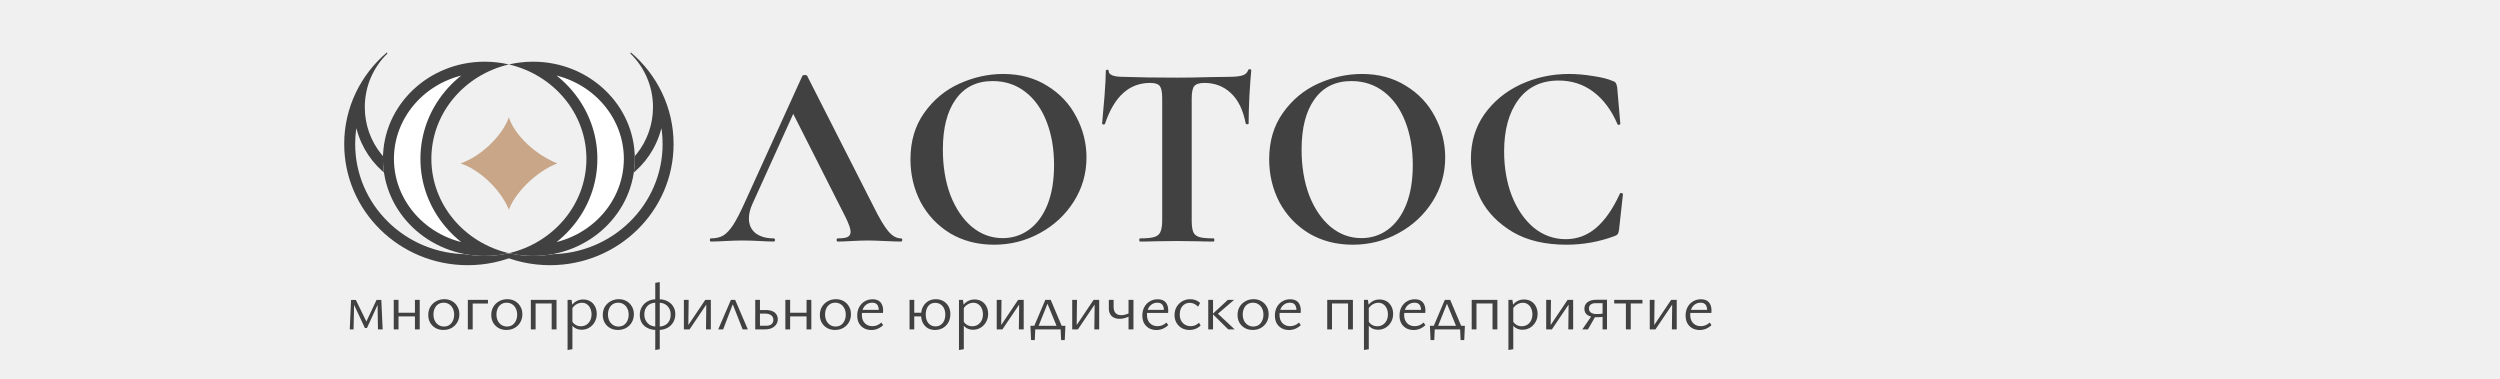
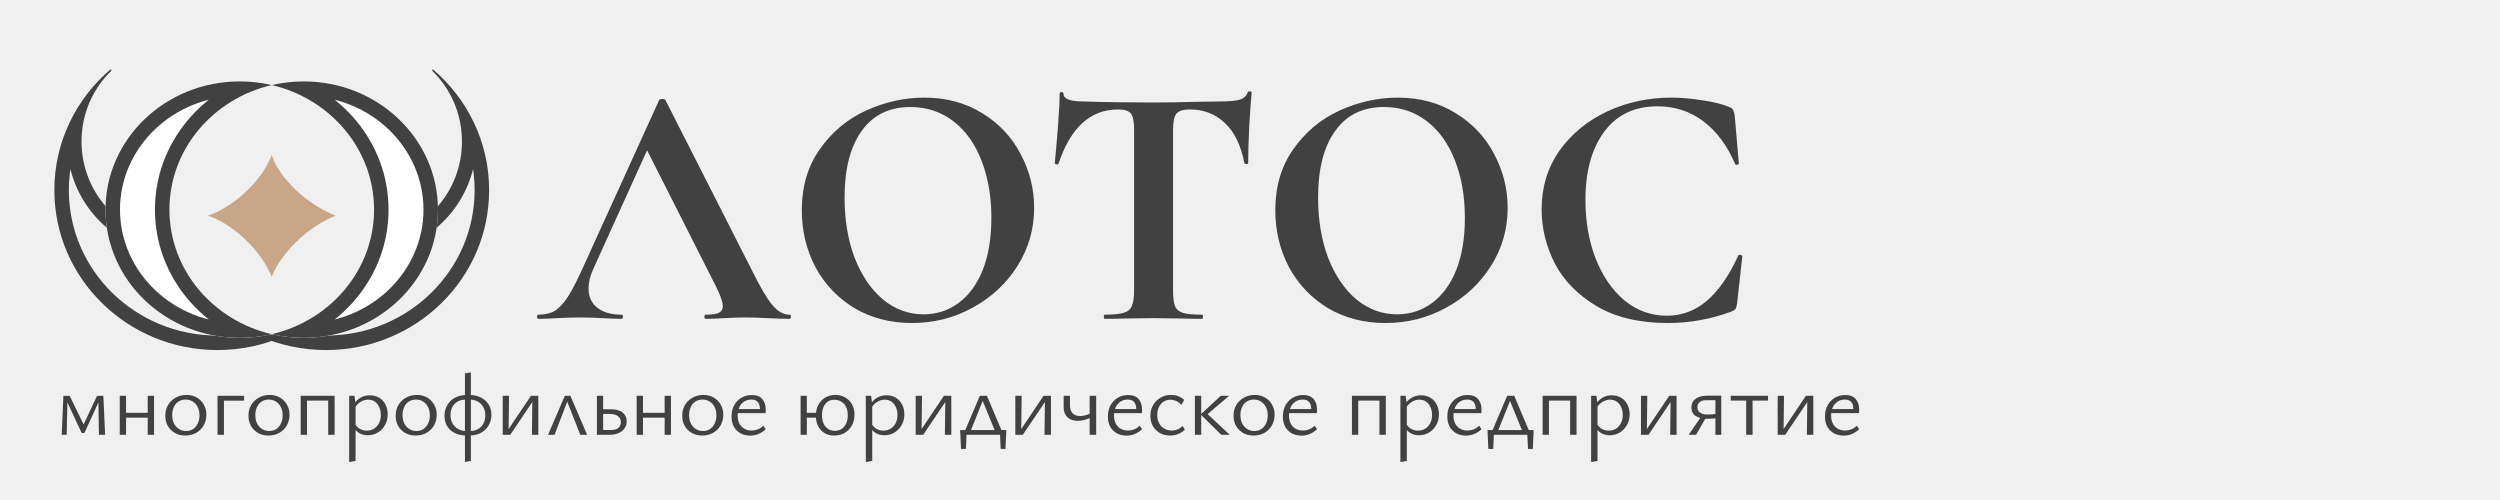
- <svg xmlns="http://www.w3.org/2000/svg" width="330" height="50" viewBox="0 0 330 69" fill="none">
+ <svg xmlns="http://www.w3.org/2000/svg" width="250" height="50" viewBox="0 0 330 69" fill="none">
  <mask id="path-1-inside-1_192_212" fill="white">
    <path fill-rule="evenodd" clip-rule="evenodd" d="M7.868 9.757C7.838 9.688 7.81 9.619 7.784 9.549C3.016 13.595 0 19.573 0 26.24C0 38.428 10.077 48.307 22.507 48.307C25.807 48.307 28.941 47.611 31.765 46.36C23.547 45.915 16.666 40.317 14.151 32.666C8.21 31.381 3.751 25.985 3.751 19.524C3.751 15.676 5.333 12.206 7.868 9.757Z" />
  </mask>
  <path d="M7.868 9.757L9.257 11.196L10.247 10.239L9.707 8.973L7.868 9.757ZM7.784 9.549L9.659 8.851L8.663 6.18L6.49 8.024L7.784 9.549ZM31.765 46.36L32.575 48.188L31.873 44.363L31.765 46.36ZM14.151 32.666L16.051 32.041L15.694 30.953L14.574 30.711L14.151 32.666ZM9.707 8.973C9.69 8.932 9.674 8.891 9.659 8.851L5.91 10.247C5.947 10.347 5.986 10.444 6.028 10.541L9.707 8.973ZM2 26.24C2 20.192 4.733 14.762 9.079 11.074L6.49 8.024C1.3 12.429 -2 18.953 -2 26.24H2ZM22.507 46.307C11.144 46.307 2 37.286 2 26.24H-2C-2 39.569 9.009 50.307 22.507 50.307V46.307ZM30.955 44.531C28.382 45.671 25.523 46.307 22.507 46.307V50.307C26.09 50.307 29.5 49.55 32.575 48.188L30.955 44.531ZM12.251 33.29C15.009 41.682 22.573 47.865 31.657 48.357L31.873 44.363C24.522 43.965 18.322 38.951 16.051 32.041L12.251 33.29ZM1.751 19.524C1.751 26.916 6.856 33.134 13.729 34.621L14.574 30.711C9.564 29.627 5.751 25.055 5.751 19.524H1.751ZM6.478 8.319C3.564 11.134 1.751 15.119 1.751 19.524H5.751C5.751 16.234 7.102 13.278 9.257 11.196L6.478 8.319Z" fill="#414141" mask="url(#path-1-inside-1_192_212)" />
  <mask id="path-3-inside-2_192_212" fill="white">
    <path fill-rule="evenodd" clip-rule="evenodd" d="M52.133 9.757C52.162 9.688 52.19 9.619 52.215 9.549C56.983 13.595 60 19.573 60 26.24C60 38.428 49.923 48.307 37.493 48.307C34.193 48.307 31.059 47.611 28.235 46.36C36.453 45.915 43.334 40.317 45.849 32.666C51.79 31.381 56.249 25.985 56.249 19.524C56.249 15.676 54.667 12.206 52.133 9.757Z" />
  </mask>
  <path d="M52.133 9.757L50.743 11.195L49.753 10.239L50.293 8.973L52.133 9.757ZM52.215 9.549L50.341 8.851L51.337 6.18L53.51 8.024L52.215 9.549ZM28.235 46.36L27.425 48.188L28.127 44.362L28.235 46.36ZM45.849 32.666L43.949 32.041L44.306 30.953L45.426 30.711L45.849 32.666ZM50.293 8.973C50.31 8.932 50.326 8.891 50.341 8.851L54.09 10.247C54.053 10.346 54.014 10.444 53.972 10.541L50.293 8.973ZM58 26.24C58 20.192 55.267 14.762 50.921 11.074L53.51 8.024C58.7 12.429 62 18.953 62 26.24H58ZM37.493 46.307C48.856 46.307 58 37.286 58 26.24H62C62 39.569 50.991 50.307 37.493 50.307V46.307ZM29.045 44.531C31.618 45.671 34.477 46.307 37.493 46.307V50.307C33.91 50.307 30.5 49.55 27.425 48.188L29.045 44.531ZM47.749 33.29C44.99 41.682 37.427 47.865 28.343 48.357L28.127 44.362C35.478 43.965 41.678 38.951 43.949 32.041L47.749 33.29ZM58.249 19.524C58.249 26.916 53.144 33.135 46.271 34.621L45.426 30.711C50.436 29.628 54.249 25.055 54.249 19.524H58.249ZM53.522 8.319C56.436 11.134 58.249 15.119 58.249 19.524H54.249C54.249 16.233 52.898 13.278 50.743 11.195L53.522 8.319Z" fill="#414141" mask="url(#path-3-inside-2_192_212)" />
  <path d="M38.824 29.771C35.023 31.204 31.161 35.053 30 38.196C28.4 34.252 24.27 30.707 21.177 29.771C25.047 28.45 28.89 24.588 30 21.345C30.547 23.48 33.654 27.668 38.824 29.771Z" fill="#C8A687" />
  <mask id="path-6-inside-3_192_212" fill="white">
    <path fill-rule="evenodd" clip-rule="evenodd" d="M30 46.117C38.104 44.227 44.118 37.248 44.118 28.928C44.118 20.608 38.104 13.629 30 11.739C31.414 11.409 32.892 11.234 34.412 11.234C44.646 11.234 52.941 19.156 52.941 28.928C52.941 38.7 44.646 46.622 34.412 46.622C32.892 46.622 31.414 46.447 30 46.117ZM30 46.117C28.586 46.447 27.109 46.622 25.588 46.622C15.355 46.622 7.059 38.7 7.059 28.928C7.059 19.156 15.355 11.234 25.588 11.234C27.109 11.234 28.586 11.409 30 11.739C21.897 13.629 15.883 20.608 15.883 28.928C15.883 37.248 21.897 44.227 30 46.117Z" />
  </mask>
  <path fill-rule="evenodd" clip-rule="evenodd" d="M30 46.117C38.104 44.227 44.118 37.248 44.118 28.928C44.118 20.608 38.104 13.629 30 11.739C31.414 11.409 32.892 11.234 34.412 11.234C44.646 11.234 52.941 19.156 52.941 28.928C52.941 38.7 44.646 46.622 34.412 46.622C32.892 46.622 31.414 46.447 30 46.117ZM30 46.117C28.586 46.447 27.109 46.622 25.588 46.622C15.355 46.622 7.059 38.7 7.059 28.928C7.059 19.156 15.355 11.234 25.588 11.234C27.109 11.234 28.586 11.409 30 11.739C21.897 13.629 15.883 20.608 15.883 28.928C15.883 37.248 21.897 44.227 30 46.117Z" fill="white" />
  <path d="M42.118 28.928C42.118 36.239 36.824 42.472 29.546 44.17L30.454 48.065C39.384 45.983 46.118 38.258 46.118 28.928H42.118ZM29.546 13.687C36.824 15.384 42.118 21.617 42.118 28.928H46.118C46.118 19.599 39.384 11.874 30.454 9.791L29.546 13.687ZM30.454 13.687C31.72 13.391 33.045 13.234 34.412 13.234V9.234C32.738 9.234 31.108 9.427 29.546 9.791L30.454 13.687ZM34.412 13.234C43.629 13.234 50.941 20.347 50.941 28.928H54.941C54.941 17.965 45.662 9.234 34.412 9.234V13.234ZM50.941 28.928C50.941 37.51 43.629 44.622 34.412 44.622V48.622C45.662 48.622 54.941 39.891 54.941 28.928H50.941ZM34.412 44.622C33.045 44.622 31.72 44.465 30.454 44.17L29.546 48.065C31.108 48.429 32.738 48.622 34.412 48.622V44.622ZM29.546 44.17C28.28 44.465 26.955 44.622 25.588 44.622V48.622C27.262 48.622 28.892 48.429 30.454 48.065L29.546 44.17ZM25.588 44.622C16.372 44.622 9.059 37.51 9.059 28.928H5.059C5.059 39.891 14.338 48.622 25.588 48.622V44.622ZM9.059 28.928C9.059 20.347 16.372 13.234 25.588 13.234V9.234C14.338 9.234 5.059 17.965 5.059 28.928H9.059ZM25.588 13.234C26.955 13.234 28.28 13.391 29.546 13.687L30.454 9.791C28.892 9.427 27.262 9.234 25.588 9.234V13.234ZM17.883 28.928C17.883 21.617 23.177 15.384 30.454 13.687L29.546 9.791C20.617 11.874 13.883 19.599 13.883 28.928H17.883ZM30.454 44.17C23.177 42.472 17.883 36.239 17.883 28.928H13.883C13.883 38.258 20.617 45.983 29.546 48.065L30.454 44.17Z" fill="#414141" mask="url(#path-6-inside-3_192_212)" />
  <path d="M66.808 44C66.68 44 66.616 43.904 66.616 43.712C66.616 43.52 66.68 43.424 66.808 43.424C67.704 43.424 68.456 43.248 69.064 42.896C69.672 42.512 70.28 41.856 70.888 40.928C71.496 39.968 72.216 38.56 73.048 36.704L83.464 13.808C83.528 13.712 83.672 13.664 83.896 13.664C84.152 13.664 84.296 13.712 84.328 13.808L96.328 37.424C97.448 39.696 98.376 41.264 99.112 42.128C99.848 42.992 100.616 43.424 101.416 43.424C101.576 43.424 101.656 43.52 101.656 43.712C101.656 43.904 101.576 44 101.416 44C100.776 44 99.784 43.968 98.44 43.904C97.032 43.84 96.024 43.808 95.416 43.808C94.616 43.808 93.64 43.84 92.488 43.904C91.4 43.968 90.536 44 89.896 44C89.768 44 89.704 43.904 89.704 43.712C89.704 43.52 89.768 43.424 89.896 43.424C90.728 43.424 91.32 43.344 91.672 43.184C92.056 42.992 92.248 42.672 92.248 42.224C92.248 41.68 91.928 40.768 91.288 39.488L81.544 20.24L83.896 16.112L74.344 37.184C73.928 38.112 73.72 38.976 73.72 39.776C73.72 40.928 74.12 41.824 74.92 42.464C75.752 43.104 76.856 43.424 78.232 43.424C78.392 43.424 78.472 43.52 78.472 43.712C78.472 43.904 78.392 44 78.232 44C77.656 44 76.824 43.968 75.736 43.904C74.52 43.84 73.464 43.808 72.568 43.808C71.704 43.808 70.664 43.84 69.448 43.904C68.36 43.968 67.48 44 66.808 44ZM118.365 44.576C115.389 44.576 112.733 43.888 110.397 42.512C108.093 41.104 106.301 39.216 105.021 36.848C103.773 34.448 103.149 31.84 103.149 29.024C103.149 25.728 103.981 22.912 105.645 20.576C107.309 18.208 109.437 16.432 112.029 15.248C114.653 14.064 117.325 13.472 120.045 13.472C123.085 13.472 125.757 14.192 128.061 15.632C130.365 17.04 132.125 18.912 133.341 21.248C134.589 23.584 135.213 26.064 135.213 28.688C135.213 31.6 134.445 34.272 132.909 36.704C131.373 39.136 129.309 41.056 126.717 42.464C124.157 43.872 121.373 44.576 118.365 44.576ZM119.949 43.376C121.741 43.376 123.341 42.864 124.749 41.84C126.189 40.784 127.309 39.264 128.109 37.28C128.909 35.264 129.309 32.864 129.309 30.08C129.309 27.136 128.861 24.512 127.965 22.208C127.069 19.872 125.773 18.048 124.077 16.736C122.381 15.424 120.397 14.768 118.125 14.768C115.213 14.768 112.973 15.872 111.405 18.08C109.837 20.256 109.053 23.312 109.053 27.248C109.053 30.352 109.517 33.136 110.445 35.6C111.405 38.032 112.701 39.936 114.333 41.312C115.997 42.688 117.869 43.376 119.949 43.376ZM146.797 15.104C142.989 15.104 140.253 17.584 138.589 22.544C138.557 22.64 138.461 22.688 138.301 22.688C138.141 22.656 138.061 22.592 138.061 22.496C138.189 21.216 138.333 19.568 138.493 17.552C138.653 15.504 138.733 13.968 138.733 12.944C138.733 12.784 138.813 12.704 138.973 12.704C139.165 12.704 139.261 12.784 139.261 12.944C139.261 13.648 140.173 14 141.997 14C144.749 14.096 147.965 14.144 151.645 14.144C153.533 14.144 155.533 14.112 157.645 14.048L160.909 14C162.125 14 163.005 13.92 163.549 13.76C164.125 13.6 164.493 13.28 164.653 12.8C164.685 12.672 164.781 12.608 164.941 12.608C165.133 12.608 165.229 12.672 165.229 12.8C165.133 13.76 165.021 15.296 164.893 17.408C164.797 19.52 164.749 21.216 164.749 22.496C164.749 22.592 164.669 22.64 164.509 22.64C164.349 22.64 164.253 22.592 164.221 22.496C163.741 20.032 162.845 18.192 161.533 16.976C160.221 15.728 158.605 15.104 156.685 15.104C155.757 15.104 155.133 15.312 154.813 15.728C154.525 16.112 154.381 16.864 154.381 17.984V40.112C154.381 41.104 154.477 41.824 154.669 42.272C154.861 42.72 155.229 43.024 155.773 43.184C156.317 43.344 157.181 43.424 158.365 43.424C158.461 43.424 158.509 43.52 158.509 43.712C158.509 43.904 158.461 44 158.365 44C157.213 44 156.301 43.984 155.629 43.952L151.645 43.904L147.757 43.952C147.085 43.984 146.157 44 144.973 44C144.877 44 144.829 43.904 144.829 43.712C144.829 43.52 144.877 43.424 144.973 43.424C146.125 43.424 146.973 43.344 147.517 43.184C148.093 43.024 148.477 42.72 148.669 42.272C148.893 41.792 149.005 41.072 149.005 40.112V17.888C149.005 16.8 148.861 16.064 148.573 15.68C148.285 15.296 147.693 15.104 146.797 15.104ZM183.709 44.576C180.733 44.576 178.077 43.888 175.741 42.512C173.437 41.104 171.645 39.216 170.365 36.848C169.117 34.448 168.493 31.84 168.493 29.024C168.493 25.728 169.325 22.912 170.989 20.576C172.653 18.208 174.781 16.432 177.373 15.248C179.997 14.064 182.669 13.472 185.389 13.472C188.429 13.472 191.101 14.192 193.405 15.632C195.709 17.04 197.469 18.912 198.685 21.248C199.933 23.584 200.557 26.064 200.557 28.688C200.557 31.6 199.789 34.272 198.253 36.704C196.717 39.136 194.653 41.056 192.061 42.464C189.501 43.872 186.717 44.576 183.709 44.576ZM185.293 43.376C187.085 43.376 188.685 42.864 190.093 41.84C191.533 40.784 192.653 39.264 193.453 37.28C194.253 35.264 194.653 32.864 194.653 30.08C194.653 27.136 194.205 24.512 193.309 22.208C192.413 19.872 191.117 18.048 189.421 16.736C187.725 15.424 185.741 14.768 183.469 14.768C180.557 14.768 178.317 15.872 176.749 18.08C175.181 20.256 174.397 23.312 174.397 27.248C174.397 30.352 174.861 33.136 175.789 35.6C176.749 38.032 178.045 39.936 179.677 41.312C181.341 42.688 183.213 43.376 185.293 43.376ZM223.099 13.472C224.507 13.472 225.979 13.6 227.515 13.856C229.051 14.08 230.251 14.384 231.115 14.768C231.403 14.864 231.579 14.992 231.643 15.152C231.739 15.28 231.819 15.52 231.883 15.872L232.459 22.544C232.459 22.64 232.379 22.704 232.219 22.736C232.059 22.768 231.963 22.72 231.931 22.592C230.843 20.064 229.387 18.112 227.563 16.736C225.739 15.36 223.627 14.672 221.227 14.672C218.059 14.672 215.611 15.84 213.883 18.176C212.155 20.512 211.291 23.648 211.291 27.584C211.291 30.528 211.755 33.216 212.683 35.648C213.643 38.08 214.971 40.016 216.667 41.456C218.395 42.864 220.347 43.568 222.523 43.568C224.571 43.568 226.395 42.896 227.995 41.552C229.627 40.176 231.083 38.096 232.363 35.312C232.395 35.184 232.491 35.136 232.651 35.168C232.843 35.2 232.939 35.264 232.939 35.36L232.219 41.888C232.155 42.272 232.075 42.528 231.979 42.656C231.915 42.752 231.739 42.864 231.451 42.992C228.603 44.048 225.675 44.576 222.667 44.576C218.763 44.576 215.499 43.808 212.875 42.272C210.251 40.704 208.315 38.736 207.067 36.368C205.851 33.968 205.243 31.472 205.243 28.88C205.243 25.84 206.059 23.152 207.691 20.816C209.355 18.48 211.547 16.672 214.267 15.392C217.019 14.112 219.963 13.472 223.099 13.472Z" fill="#414141" />
  <path d="M1.014 60L1.248 54.631H1.82L1.703 60H1.014ZM6.149 60L6.071 55.034L6.383 54.878L4.147 59.753H3.77L1.599 55.099L1.651 54.631H2.119L4.16 58.817H3.926L5.889 54.631H6.76L7.007 60H6.149ZM12.886 60V54.618H13.757V60H12.886ZM9.025 60V54.618H9.896V60H9.025ZM9.441 57.634V56.971H13.341V57.634H9.441ZM18.054 60.104C17.525 60.104 17.053 59.987 16.637 59.753C16.229 59.519 15.904 59.198 15.662 58.791C15.428 58.375 15.311 57.903 15.311 57.374C15.311 56.819 15.436 56.325 15.688 55.892C15.948 55.459 16.299 55.121 16.741 54.878C17.183 54.627 17.681 54.501 18.236 54.501C18.764 54.501 19.232 54.618 19.64 54.852C20.056 55.086 20.381 55.411 20.615 55.827C20.857 56.234 20.979 56.702 20.979 57.231C20.979 57.786 20.853 58.28 20.602 58.713C20.35 59.146 20.004 59.489 19.562 59.74C19.12 59.983 18.617 60.104 18.054 60.104ZM18.171 59.48C18.561 59.48 18.894 59.385 19.172 59.194C19.449 58.995 19.661 58.73 19.809 58.401C19.956 58.072 20.03 57.712 20.03 57.322C20.03 56.871 19.943 56.486 19.77 56.165C19.605 55.836 19.38 55.584 19.094 55.411C18.808 55.229 18.483 55.138 18.119 55.138C17.737 55.138 17.404 55.233 17.118 55.424C16.84 55.606 16.628 55.862 16.481 56.191C16.333 56.512 16.26 56.871 16.26 57.27C16.26 57.721 16.342 58.111 16.507 58.44C16.68 58.769 16.91 59.025 17.196 59.207C17.49 59.389 17.815 59.48 18.171 59.48ZM22.52 60V54.618H23.404V60H22.52ZM22.975 55.294V54.618H26.186V55.294H22.975ZM29.53 60.104C29.002 60.104 28.529 59.987 28.113 59.753C27.706 59.519 27.381 59.198 27.138 58.791C26.904 58.375 26.787 57.903 26.787 57.374C26.787 56.819 26.913 56.325 27.164 55.892C27.424 55.459 27.775 55.121 28.217 54.878C28.659 54.627 29.157 54.501 29.712 54.501C30.241 54.501 30.709 54.618 31.116 54.852C31.532 55.086 31.857 55.411 32.091 55.827C32.334 56.234 32.455 56.702 32.455 57.231C32.455 57.786 32.33 58.28 32.078 58.713C31.827 59.146 31.48 59.489 31.038 59.74C30.596 59.983 30.093 60.104 29.53 60.104ZM29.647 59.48C30.037 59.48 30.371 59.385 30.648 59.194C30.925 58.995 31.138 58.73 31.285 58.401C31.433 58.072 31.506 57.712 31.506 57.322C31.506 56.871 31.419 56.486 31.246 56.165C31.081 55.836 30.856 55.584 30.57 55.411C30.284 55.229 29.959 55.138 29.595 55.138C29.214 55.138 28.88 55.233 28.594 55.424C28.317 55.606 28.105 55.862 27.957 56.191C27.81 56.512 27.736 56.871 27.736 57.27C27.736 57.721 27.819 58.111 27.983 58.44C28.157 58.769 28.386 59.025 28.672 59.207C28.967 59.389 29.292 59.48 29.647 59.48ZM37.792 60V54.618H38.676V60H37.792ZM33.996 60V54.618H34.867V60H33.996ZM34.412 55.281V54.618H38.247V55.281H34.412ZM43.248 60.065C42.78 60.065 42.368 59.952 42.013 59.727C41.666 59.502 41.402 59.177 41.22 58.752L41.467 58.466C41.649 58.778 41.879 59.016 42.156 59.181C42.442 59.346 42.758 59.428 43.105 59.428C43.495 59.428 43.833 59.337 44.119 59.155C44.413 58.964 44.643 58.709 44.808 58.388C44.972 58.059 45.055 57.682 45.055 57.257C45.055 56.858 44.981 56.503 44.834 56.191C44.695 55.87 44.496 55.619 44.236 55.437C43.976 55.246 43.664 55.151 43.3 55.151C42.979 55.151 42.658 55.238 42.338 55.411C42.017 55.576 41.731 55.857 41.48 56.256L41.155 56.074C41.441 55.554 41.779 55.173 42.169 54.93C42.559 54.679 43.01 54.553 43.521 54.553C44.023 54.553 44.461 54.666 44.834 54.891C45.206 55.116 45.492 55.428 45.692 55.827C45.9 56.217 46.004 56.668 46.004 57.179C46.004 57.734 45.878 58.228 45.627 58.661C45.384 59.094 45.055 59.437 44.639 59.688C44.231 59.939 43.768 60.065 43.248 60.065ZM40.687 63.757V54.618H41.415L41.571 55.749V63.614L40.687 63.757ZM49.843 60.104C49.314 60.104 48.842 59.987 48.426 59.753C48.018 59.519 47.693 59.198 47.451 58.791C47.217 58.375 47.1 57.903 47.1 57.374C47.1 56.819 47.225 56.325 47.477 55.892C47.737 55.459 48.088 55.121 48.53 54.878C48.972 54.627 49.47 54.501 50.025 54.501C50.553 54.501 51.021 54.618 51.429 54.852C51.845 55.086 52.17 55.411 52.404 55.827C52.646 56.234 52.768 56.702 52.768 57.231C52.768 57.786 52.642 58.28 52.391 58.713C52.139 59.146 51.793 59.489 51.351 59.74C50.909 59.983 50.406 60.104 49.843 60.104ZM49.96 59.48C50.35 59.48 50.683 59.385 50.961 59.194C51.238 58.995 51.45 58.73 51.598 58.401C51.745 58.072 51.819 57.712 51.819 57.322C51.819 56.871 51.732 56.486 51.559 56.165C51.394 55.836 51.169 55.584 50.883 55.411C50.597 55.229 50.272 55.138 49.908 55.138C49.526 55.138 49.193 55.233 48.907 55.424C48.629 55.606 48.417 55.862 48.27 56.191C48.122 56.512 48.049 56.871 48.049 57.27C48.049 57.721 48.131 58.111 48.296 58.44C48.469 58.769 48.699 59.025 48.985 59.207C49.279 59.389 49.604 59.48 49.96 59.48ZM56.662 63.757V51.524L57.481 51.381V63.614L56.662 63.757ZM56.87 60.104C56.289 60.104 55.769 59.996 55.31 59.779C54.851 59.562 54.491 59.25 54.231 58.843C53.971 58.427 53.841 57.937 53.841 57.374C53.841 56.828 53.967 56.343 54.218 55.918C54.469 55.485 54.82 55.142 55.271 54.891C55.73 54.64 56.263 54.514 56.87 54.514V55.138C56.376 55.138 55.964 55.233 55.635 55.424C55.314 55.615 55.072 55.87 54.907 56.191C54.751 56.512 54.673 56.871 54.673 57.27C54.673 57.712 54.764 58.098 54.946 58.427C55.137 58.756 55.392 59.016 55.713 59.207C56.042 59.389 56.428 59.48 56.87 59.48V60.104ZM57.338 60.104V59.48C57.771 59.48 58.144 59.393 58.456 59.22C58.777 59.047 59.024 58.8 59.197 58.479C59.379 58.15 59.47 57.764 59.47 57.322C59.47 56.88 59.379 56.499 59.197 56.178C59.024 55.857 58.777 55.606 58.456 55.424C58.144 55.242 57.771 55.147 57.338 55.138V54.514C57.901 54.514 58.404 54.627 58.846 54.852C59.297 55.069 59.652 55.381 59.912 55.788C60.181 56.187 60.315 56.668 60.315 57.231C60.315 57.777 60.189 58.267 59.938 58.7C59.687 59.125 59.34 59.463 58.898 59.714C58.456 59.957 57.936 60.087 57.338 60.104ZM65.905 60L65.97 54.618H66.789V60H65.905ZM61.875 60V54.618H62.746L62.681 60H61.875ZM62.421 60V59.61L65.775 54.618H66.269V55.021L62.915 60H62.421ZM68.131 60L70.445 54.618H71.212L73.526 60H72.577L70.588 54.943H70.965L69.028 60H68.131ZM74.875 60V54.618H75.733V59.337H76.877C77.285 59.337 77.601 59.246 77.826 59.064C78.06 58.873 78.177 58.609 78.177 58.271C78.177 57.916 78.047 57.638 77.787 57.439C77.527 57.231 77.163 57.127 76.695 57.127H75.525V56.477H76.851C77.181 56.477 77.475 56.516 77.735 56.594C78.004 56.663 78.229 56.772 78.411 56.919C78.593 57.066 78.732 57.24 78.827 57.439C78.931 57.638 78.983 57.868 78.983 58.128C78.983 58.501 78.884 58.83 78.684 59.116C78.494 59.393 78.225 59.61 77.878 59.766C77.532 59.922 77.12 60 76.643 60H74.875ZM84.221 60V54.618H85.092V60H84.221ZM80.36 60V54.618H81.231V60H80.36ZM80.776 57.634V56.971H84.676V57.634H80.776ZM89.389 60.104C88.86 60.104 88.388 59.987 87.972 59.753C87.564 59.519 87.239 59.198 86.997 58.791C86.763 58.375 86.646 57.903 86.646 57.374C86.646 56.819 86.771 56.325 87.023 55.892C87.283 55.459 87.634 55.121 88.076 54.878C88.518 54.627 89.016 54.501 89.571 54.501C90.099 54.501 90.567 54.618 90.975 54.852C91.391 55.086 91.716 55.411 91.95 55.827C92.192 56.234 92.314 56.702 92.314 57.231C92.314 57.786 92.188 58.28 91.937 58.713C91.685 59.146 91.339 59.489 90.897 59.74C90.455 59.983 89.952 60.104 89.389 60.104ZM89.506 59.48C89.896 59.48 90.229 59.385 90.507 59.194C90.784 58.995 90.996 58.73 91.144 58.401C91.291 58.072 91.365 57.712 91.365 57.322C91.365 56.871 91.278 56.486 91.105 56.165C90.94 55.836 90.715 55.584 90.429 55.411C90.143 55.229 89.818 55.138 89.454 55.138C89.072 55.138 88.739 55.233 88.453 55.424C88.175 55.606 87.963 55.862 87.816 56.191C87.668 56.512 87.595 56.871 87.595 57.27C87.595 57.721 87.677 58.111 87.842 58.44C88.015 58.769 88.245 59.025 88.531 59.207C88.825 59.389 89.15 59.48 89.506 59.48ZM96.052 60.117C95.54 60.117 95.09 60.013 94.7 59.805C94.31 59.588 94.002 59.285 93.777 58.895C93.56 58.496 93.452 58.028 93.452 57.491C93.452 56.893 93.573 56.373 93.816 55.931C94.067 55.48 94.401 55.134 94.817 54.891C95.242 54.64 95.718 54.514 96.247 54.514C96.888 54.514 97.369 54.696 97.69 55.06C98.01 55.424 98.171 55.922 98.171 56.555C98.171 56.624 98.166 56.702 98.158 56.789C98.158 56.867 98.153 56.941 98.145 57.01H97.378V56.555C97.378 56.087 97.282 55.736 97.092 55.502C96.901 55.259 96.602 55.138 96.195 55.138C95.814 55.138 95.48 55.233 95.194 55.424C94.908 55.606 94.687 55.862 94.531 56.191C94.375 56.52 94.297 56.915 94.297 57.374C94.297 57.998 94.475 58.496 94.83 58.869C95.185 59.233 95.649 59.415 96.221 59.415C96.516 59.415 96.797 59.363 97.066 59.259C97.335 59.155 97.594 58.986 97.846 58.752L98.171 59.233C97.937 59.45 97.698 59.623 97.456 59.753C97.222 59.883 96.988 59.974 96.754 60.026C96.52 60.087 96.286 60.117 96.052 60.117ZM93.946 57.01L94.063 56.451H98.028V57.01H93.946ZM102.983 60V54.618H103.841V60H102.983ZM103.399 57.634V56.971H105.505V57.634H103.399ZM107.611 60.104C107.108 60.104 106.666 59.991 106.285 59.766C105.903 59.532 105.609 59.211 105.401 58.804C105.193 58.397 105.089 57.92 105.089 57.374C105.089 56.802 105.201 56.304 105.427 55.879C105.661 55.446 105.977 55.108 106.376 54.865C106.783 54.622 107.251 54.501 107.78 54.501C108.291 54.501 108.746 54.618 109.145 54.852C109.543 55.077 109.855 55.394 110.081 55.801C110.306 56.208 110.419 56.685 110.419 57.231C110.419 57.812 110.293 58.319 110.042 58.752C109.799 59.177 109.465 59.51 109.041 59.753C108.625 59.987 108.148 60.104 107.611 60.104ZM107.702 59.454C108.083 59.454 108.408 59.359 108.677 59.168C108.945 58.977 109.149 58.722 109.288 58.401C109.426 58.072 109.496 57.708 109.496 57.309C109.496 56.633 109.322 56.109 108.976 55.736C108.629 55.355 108.187 55.164 107.65 55.164C107.104 55.164 106.679 55.363 106.376 55.762C106.081 56.161 105.934 56.668 105.934 57.283C105.934 57.968 106.098 58.501 106.428 58.882C106.757 59.263 107.182 59.454 107.702 59.454ZM114.545 60.065C114.077 60.065 113.665 59.952 113.31 59.727C112.963 59.502 112.699 59.177 112.517 58.752L112.764 58.466C112.946 58.778 113.175 59.016 113.453 59.181C113.739 59.346 114.055 59.428 114.402 59.428C114.792 59.428 115.13 59.337 115.416 59.155C115.71 58.964 115.94 58.709 116.105 58.388C116.269 58.059 116.352 57.682 116.352 57.257C116.352 56.858 116.278 56.503 116.131 56.191C115.992 55.87 115.793 55.619 115.533 55.437C115.273 55.246 114.961 55.151 114.597 55.151C114.276 55.151 113.955 55.238 113.635 55.411C113.314 55.576 113.028 55.857 112.777 56.256L112.452 56.074C112.738 55.554 113.076 55.173 113.466 54.93C113.856 54.679 114.306 54.553 114.818 54.553C115.32 54.553 115.758 54.666 116.131 54.891C116.503 55.116 116.789 55.428 116.989 55.827C117.197 56.217 117.301 56.668 117.301 57.179C117.301 57.734 117.175 58.228 116.924 58.661C116.681 59.094 116.352 59.437 115.936 59.688C115.528 59.939 115.065 60.065 114.545 60.065ZM111.984 63.757V54.618H112.712L112.868 55.749V63.614L111.984 63.757ZM122.895 60L122.96 54.618H123.779V60H122.895ZM118.865 60V54.618H119.736L119.671 60H118.865ZM119.411 60V59.61L122.765 54.618H123.259V55.021L119.905 60H119.411ZM125.432 60L127.72 54.618H128.695L130.97 60H130.021L127.993 55.034H128.227L126.238 60H125.432ZM125.12 61.95L125.003 59.35H125.913L125.796 61.95H125.12ZM125.432 60L125.003 59.35H131.373L130.983 60H125.432ZM130.593 61.95L130.476 59.35H131.373L131.256 61.95H130.593ZM136.644 60L136.709 54.618H137.528V60H136.644ZM132.614 60V54.618H133.485L133.42 60H132.614ZM133.16 60V59.61L136.514 54.618H137.008V55.021L133.654 60H133.16ZM141.209 58.076C140.62 58.076 140.152 57.911 139.805 57.582C139.459 57.244 139.285 56.789 139.285 56.217V54.618H140.156V55.918C140.156 56.386 140.273 56.754 140.507 57.023C140.75 57.283 141.097 57.413 141.547 57.413C141.738 57.413 141.933 57.391 142.132 57.348C142.332 57.296 142.518 57.24 142.691 57.179C142.865 57.11 142.999 57.045 143.094 56.984L143.263 57.452C143.116 57.565 142.93 57.669 142.704 57.764C142.479 57.859 142.236 57.937 141.976 57.998C141.716 58.05 141.461 58.076 141.209 58.076ZM142.873 60V54.618H143.77V60H142.873ZM147.988 60.117C147.477 60.117 147.026 60.013 146.636 59.805C146.246 59.588 145.939 59.285 145.713 58.895C145.497 58.496 145.388 58.028 145.388 57.491C145.388 56.893 145.51 56.373 145.752 55.931C146.004 55.48 146.337 55.134 146.753 54.891C147.178 54.64 147.655 54.514 148.183 54.514C148.825 54.514 149.306 54.696 149.626 55.06C149.947 55.424 150.107 55.922 150.107 56.555C150.107 56.624 150.103 56.702 150.094 56.789C150.094 56.867 150.09 56.941 150.081 57.01H149.314V56.555C149.314 56.087 149.219 55.736 149.028 55.502C148.838 55.259 148.539 55.138 148.131 55.138C147.75 55.138 147.416 55.233 147.13 55.424C146.844 55.606 146.623 55.862 146.467 56.191C146.311 56.52 146.233 56.915 146.233 57.374C146.233 57.998 146.411 58.496 146.766 58.869C147.122 59.233 147.585 59.415 148.157 59.415C148.452 59.415 148.734 59.363 149.002 59.259C149.271 59.155 149.531 58.986 149.782 58.752L150.107 59.233C149.873 59.45 149.635 59.623 149.392 59.753C149.158 59.883 148.924 59.974 148.69 60.026C148.456 60.087 148.222 60.117 147.988 60.117ZM145.882 57.01L145.999 56.451H149.964V57.01H145.882ZM153.982 60.104C153.453 60.104 152.985 59.991 152.578 59.766C152.171 59.532 151.846 59.211 151.603 58.804C151.369 58.388 151.252 57.916 151.252 57.387C151.252 56.832 151.378 56.338 151.629 55.905C151.88 55.472 152.223 55.129 152.656 54.878C153.089 54.627 153.579 54.501 154.125 54.501C154.498 54.501 154.831 54.562 155.126 54.683C155.421 54.804 155.685 54.969 155.919 55.177L155.542 55.866C155.325 55.641 155.091 55.467 154.84 55.346C154.589 55.225 154.316 55.164 154.021 55.164C153.648 55.164 153.323 55.259 153.046 55.45C152.769 55.641 152.556 55.896 152.409 56.217C152.27 56.538 152.201 56.897 152.201 57.296C152.201 57.721 152.288 58.093 152.461 58.414C152.634 58.735 152.873 58.982 153.176 59.155C153.488 59.328 153.835 59.415 154.216 59.415C154.485 59.415 154.749 59.363 155.009 59.259C155.269 59.146 155.503 58.99 155.711 58.791L156.01 59.298C155.811 59.489 155.598 59.645 155.373 59.766C155.148 59.887 154.918 59.974 154.684 60.026C154.45 60.078 154.216 60.104 153.982 60.104ZM161.035 60L158.188 57.192L160.97 54.618H162.114L158.812 57.439V56.828L162.205 60H161.035ZM157.395 60V54.618H158.266V60H157.395ZM165.472 60.104C164.943 60.104 164.471 59.987 164.055 59.753C163.647 59.519 163.322 59.198 163.08 58.791C162.846 58.375 162.729 57.903 162.729 57.374C162.729 56.819 162.854 56.325 163.106 55.892C163.366 55.459 163.717 55.121 164.159 54.878C164.601 54.627 165.099 54.501 165.654 54.501C166.182 54.501 166.65 54.618 167.058 54.852C167.474 55.086 167.799 55.411 168.033 55.827C168.275 56.234 168.397 56.702 168.397 57.231C168.397 57.786 168.271 58.28 168.02 58.713C167.768 59.146 167.422 59.489 166.98 59.74C166.538 59.983 166.035 60.104 165.472 60.104ZM165.589 59.48C165.979 59.48 166.312 59.385 166.59 59.194C166.867 58.995 167.079 58.73 167.227 58.401C167.374 58.072 167.448 57.712 167.448 57.322C167.448 56.871 167.361 56.486 167.188 56.165C167.023 55.836 166.798 55.584 166.512 55.411C166.226 55.229 165.901 55.138 165.537 55.138C165.155 55.138 164.822 55.233 164.536 55.424C164.258 55.606 164.046 55.862 163.899 56.191C163.751 56.512 163.678 56.871 163.678 57.27C163.678 57.721 163.76 58.111 163.925 58.44C164.098 58.769 164.328 59.025 164.614 59.207C164.908 59.389 165.233 59.48 165.589 59.48ZM172.135 60.117C171.623 60.117 171.173 60.013 170.783 59.805C170.393 59.588 170.085 59.285 169.86 58.895C169.643 58.496 169.535 58.028 169.535 57.491C169.535 56.893 169.656 56.373 169.899 55.931C170.15 55.48 170.484 55.134 170.9 54.891C171.324 54.64 171.801 54.514 172.33 54.514C172.971 54.514 173.452 54.696 173.773 55.06C174.093 55.424 174.254 55.922 174.254 56.555C174.254 56.624 174.249 56.702 174.241 56.789C174.241 56.867 174.236 56.941 174.228 57.01H173.461V56.555C173.461 56.087 173.365 55.736 173.175 55.502C172.984 55.259 172.685 55.138 172.278 55.138C171.896 55.138 171.563 55.233 171.277 55.424C170.991 55.606 170.77 55.862 170.614 56.191C170.458 56.52 170.38 56.915 170.38 57.374C170.38 57.998 170.557 58.496 170.913 58.869C171.268 59.233 171.732 59.415 172.304 59.415C172.598 59.415 172.88 59.363 173.149 59.259C173.417 59.155 173.677 58.986 173.929 58.752L174.254 59.233C174.02 59.45 173.781 59.623 173.539 59.753C173.305 59.883 173.071 59.974 172.837 60.026C172.603 60.087 172.369 60.117 172.135 60.117ZM170.029 57.01L170.146 56.451H174.111V57.01H170.029ZM182.862 60V54.618H183.746V60H182.862ZM179.066 60V54.618H179.937V60H179.066ZM179.482 55.281V54.618H183.317V55.281H179.482ZM188.317 60.065C187.849 60.065 187.438 59.952 187.082 59.727C186.736 59.502 186.471 59.177 186.289 58.752L186.536 58.466C186.718 58.778 186.948 59.016 187.225 59.181C187.511 59.346 187.828 59.428 188.174 59.428C188.564 59.428 188.902 59.337 189.188 59.155C189.483 58.964 189.713 58.709 189.877 58.388C190.042 58.059 190.124 57.682 190.124 57.257C190.124 56.858 190.051 56.503 189.903 56.191C189.765 55.87 189.565 55.619 189.305 55.437C189.045 55.246 188.733 55.151 188.369 55.151C188.049 55.151 187.728 55.238 187.407 55.411C187.087 55.576 186.801 55.857 186.549 56.256L186.224 56.074C186.51 55.554 186.848 55.173 187.238 54.93C187.628 54.679 188.079 54.553 188.59 54.553C189.093 54.553 189.531 54.666 189.903 54.891C190.276 55.116 190.562 55.428 190.761 55.827C190.969 56.217 191.073 56.668 191.073 57.179C191.073 57.734 190.948 58.228 190.696 58.661C190.454 59.094 190.124 59.437 189.708 59.688C189.301 59.939 188.837 60.065 188.317 60.065ZM185.756 63.757V54.618H186.484L186.64 55.749V63.614L185.756 63.757ZM194.834 60.117C194.323 60.117 193.872 60.013 193.482 59.805C193.092 59.588 192.784 59.285 192.559 58.895C192.342 58.496 192.234 58.028 192.234 57.491C192.234 56.893 192.355 56.373 192.598 55.931C192.849 55.48 193.183 55.134 193.599 54.891C194.024 54.64 194.5 54.514 195.029 54.514C195.67 54.514 196.151 54.696 196.472 55.06C196.793 55.424 196.953 55.922 196.953 56.555C196.953 56.624 196.949 56.702 196.94 56.789C196.94 56.867 196.936 56.941 196.927 57.01H196.16V56.555C196.16 56.087 196.065 55.736 195.874 55.502C195.683 55.259 195.384 55.138 194.977 55.138C194.596 55.138 194.262 55.233 193.976 55.424C193.69 55.606 193.469 55.862 193.313 56.191C193.157 56.52 193.079 56.915 193.079 57.374C193.079 57.998 193.257 58.496 193.612 58.869C193.967 59.233 194.431 59.415 195.003 59.415C195.298 59.415 195.579 59.363 195.848 59.259C196.117 59.155 196.377 58.986 196.628 58.752L196.953 59.233C196.719 59.45 196.481 59.623 196.238 59.753C196.004 59.883 195.77 59.974 195.536 60.026C195.302 60.087 195.068 60.117 194.834 60.117ZM192.728 57.01L192.845 56.451H196.81V57.01H192.728ZM198.202 60L200.49 54.618H201.465L203.74 60H202.791L200.763 55.034H200.997L199.008 60H198.202ZM197.89 61.95L197.773 59.35H198.683L198.566 61.95H197.89ZM198.202 60L197.773 59.35H204.143L203.753 60H198.202ZM203.363 61.95L203.246 59.35H204.143L204.026 61.95H203.363ZM209.179 60V54.618H210.063V60H209.179ZM205.383 60V54.618H206.254V60H205.383ZM205.799 55.281V54.618H209.634V55.281H205.799ZM214.635 60.065C214.167 60.065 213.755 59.952 213.4 59.727C213.053 59.502 212.789 59.177 212.607 58.752L212.854 58.466C213.036 58.778 213.265 59.016 213.543 59.181C213.829 59.346 214.145 59.428 214.492 59.428C214.882 59.428 215.22 59.337 215.506 59.155C215.8 58.964 216.03 58.709 216.195 58.388C216.359 58.059 216.442 57.682 216.442 57.257C216.442 56.858 216.368 56.503 216.221 56.191C216.082 55.87 215.883 55.619 215.623 55.437C215.363 55.246 215.051 55.151 214.687 55.151C214.366 55.151 214.045 55.238 213.725 55.411C213.404 55.576 213.118 55.857 212.867 56.256L212.542 56.074C212.828 55.554 213.166 55.173 213.556 54.93C213.946 54.679 214.396 54.553 214.908 54.553C215.41 54.553 215.848 54.666 216.221 54.891C216.593 55.116 216.879 55.428 217.079 55.827C217.287 56.217 217.391 56.668 217.391 57.179C217.391 57.734 217.265 58.228 217.014 58.661C216.771 59.094 216.442 59.437 216.026 59.688C215.618 59.939 215.155 60.065 214.635 60.065ZM212.074 63.757V54.618H212.802L212.958 55.749V63.614L212.074 63.757ZM222.984 60L223.049 54.618H223.868V60H222.984ZM218.954 60V54.618H219.825L219.76 60H218.954ZM219.5 60V59.61L222.854 54.618H223.348V55.021L219.994 60H219.5ZM229.227 60V55.229H227.927C227.554 55.229 227.264 55.316 227.056 55.489C226.848 55.654 226.744 55.888 226.744 56.191C226.744 56.52 226.865 56.772 227.108 56.945C227.359 57.118 227.702 57.205 228.135 57.205C228.317 57.205 228.551 57.196 228.837 57.179C229.123 57.153 229.374 57.118 229.591 57.075V57.673C229.366 57.716 229.114 57.747 228.837 57.764C228.56 57.781 228.321 57.79 228.122 57.79C227.446 57.79 226.909 57.664 226.51 57.413C226.111 57.153 225.912 56.763 225.912 56.243C225.912 55.732 226.103 55.333 226.484 55.047C226.865 54.752 227.394 54.605 228.07 54.605H230.033V60H229.227ZM225.535 60L227.329 57.4L227.901 57.66L226.562 60H225.535ZM233.473 60V54.618H234.357V60H233.473ZM231.341 55.281V54.618H236.489V55.281H231.341ZM241.85 60L241.915 54.618H242.734V60H241.85ZM237.82 60V54.618H238.691L238.626 60H237.82ZM238.366 60V59.61L241.72 54.618H242.214V55.021L238.86 60H238.366ZM246.948 60.117C246.437 60.117 245.986 60.013 245.596 59.805C245.206 59.588 244.899 59.285 244.673 58.895C244.457 58.496 244.348 58.028 244.348 57.491C244.348 56.893 244.47 56.373 244.712 55.931C244.964 55.48 245.297 55.134 245.713 54.891C246.138 54.64 246.615 54.514 247.143 54.514C247.785 54.514 248.266 54.696 248.586 55.06C248.907 55.424 249.067 55.922 249.067 56.555C249.067 56.624 249.063 56.702 249.054 56.789C249.054 56.867 249.05 56.941 249.041 57.01H248.274V56.555C248.274 56.087 248.179 55.736 247.988 55.502C247.798 55.259 247.499 55.138 247.091 55.138C246.71 55.138 246.376 55.233 246.09 55.424C245.804 55.606 245.583 55.862 245.427 56.191C245.271 56.52 245.193 56.915 245.193 57.374C245.193 57.998 245.371 58.496 245.726 58.869C246.082 59.233 246.545 59.415 247.117 59.415C247.412 59.415 247.694 59.363 247.962 59.259C248.231 59.155 248.491 58.986 248.742 58.752L249.067 59.233C248.833 59.45 248.595 59.623 248.352 59.753C248.118 59.883 247.884 59.974 247.65 60.026C247.416 60.087 247.182 60.117 246.948 60.117ZM244.842 57.01L244.959 56.451H248.924V57.01H244.842Z" fill="#414141" />
</svg>
